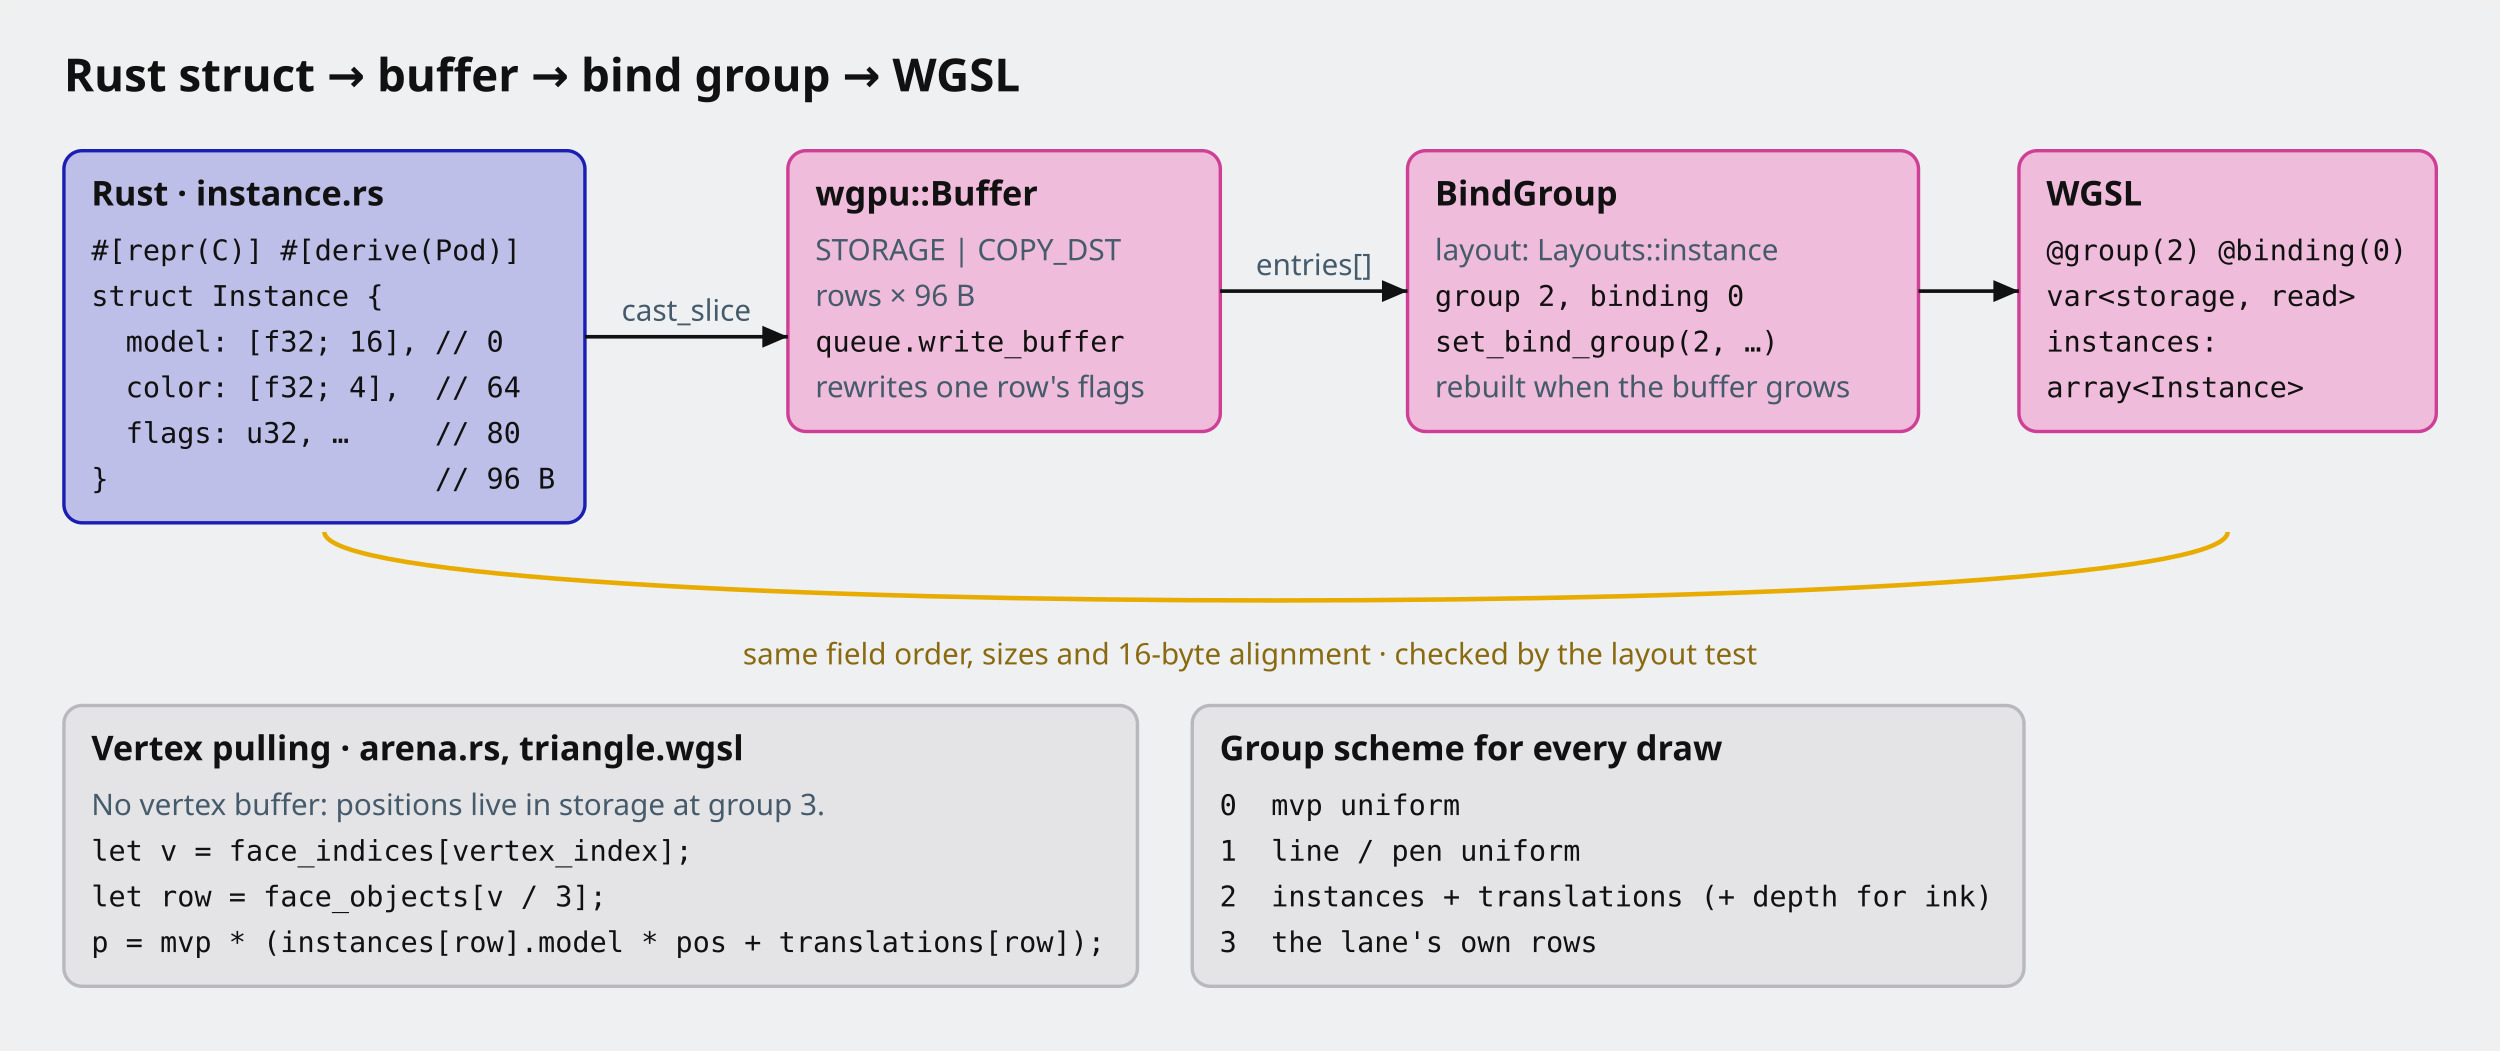
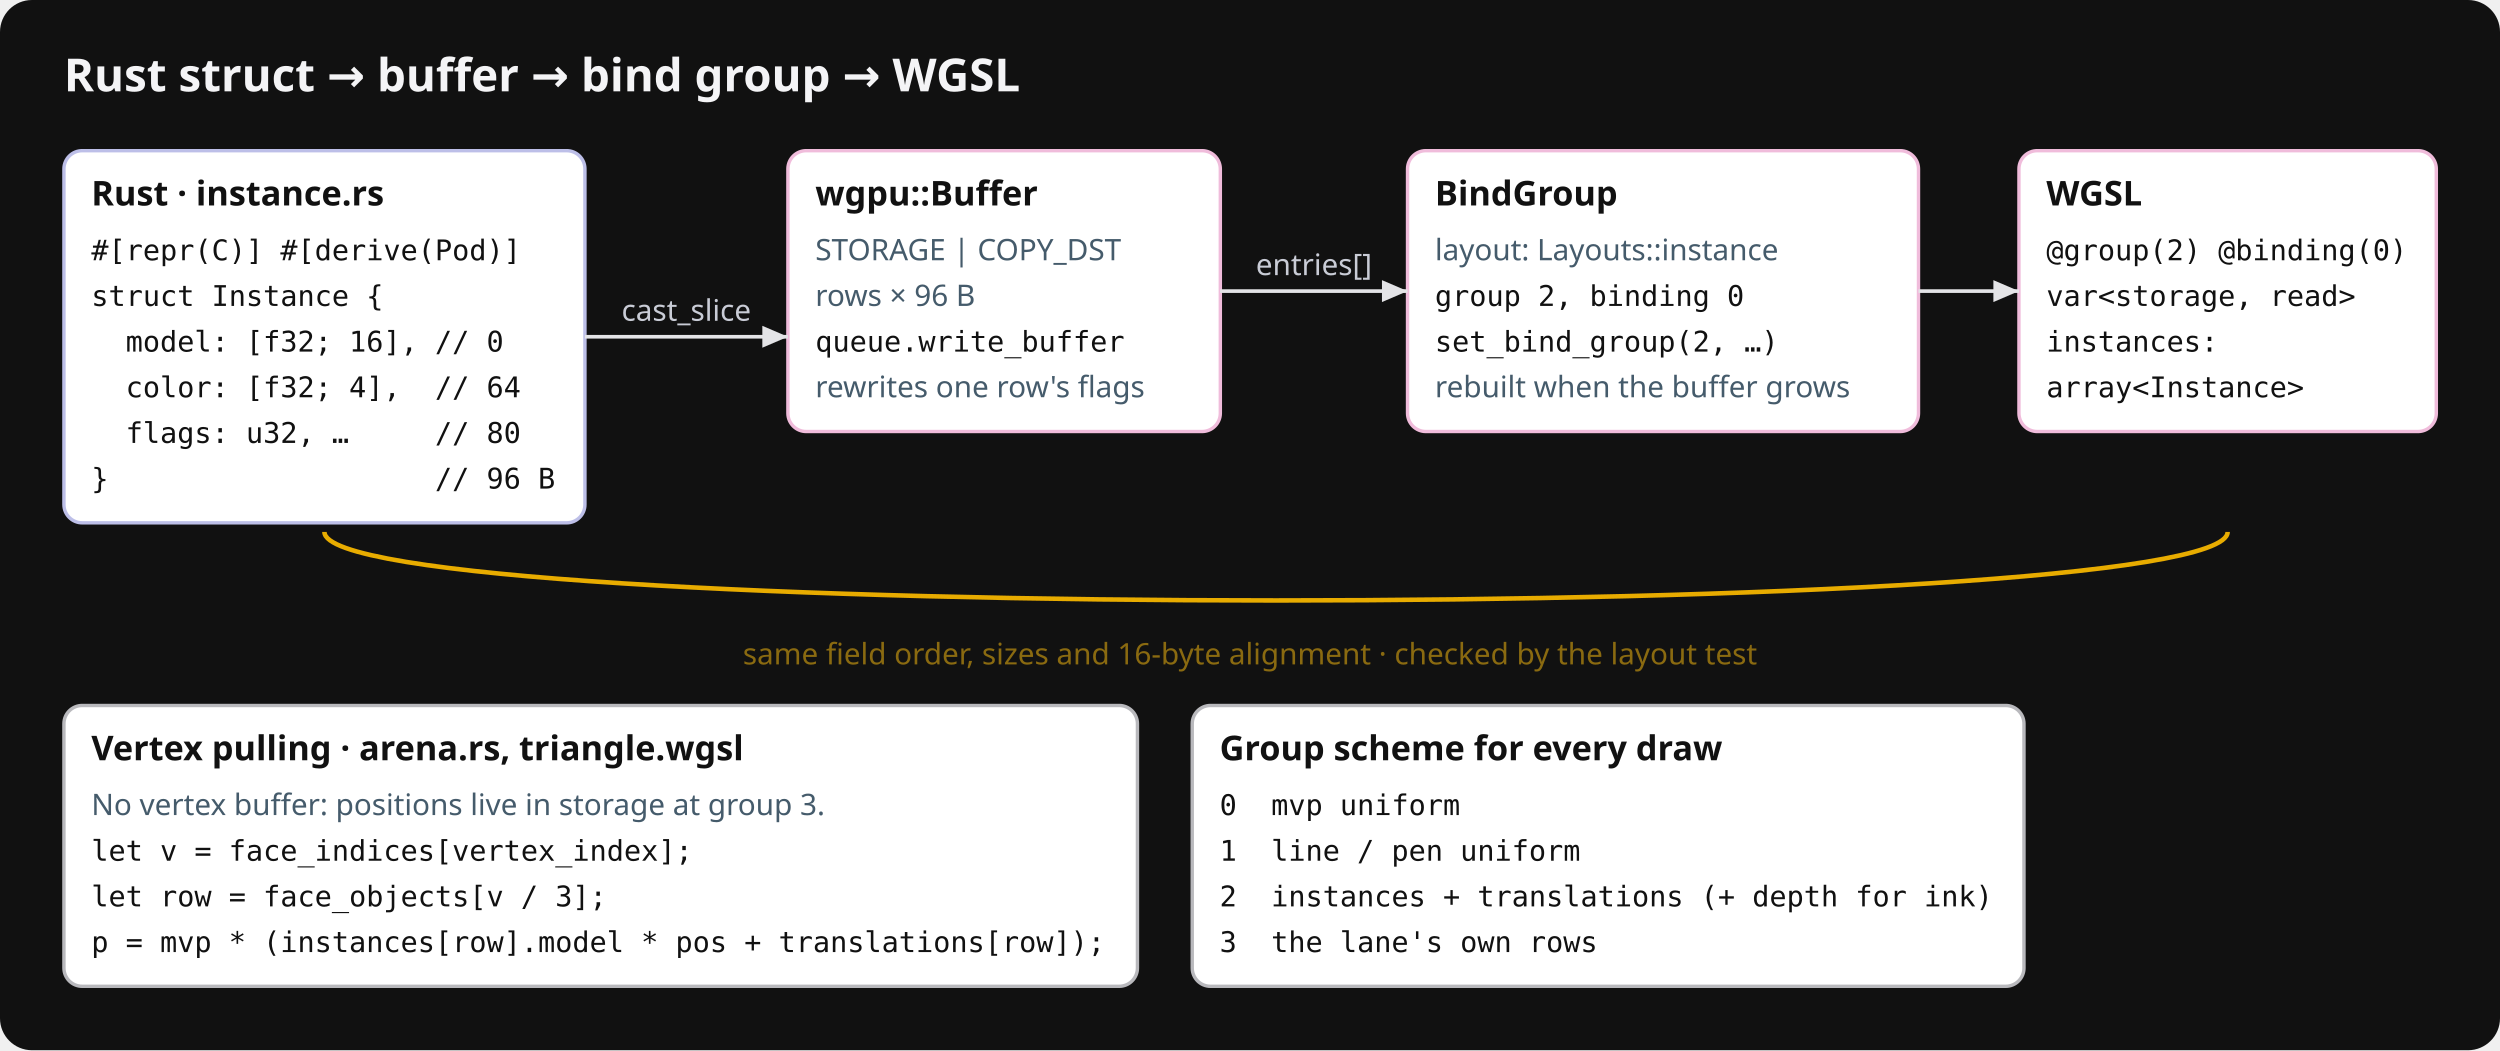
<svg xmlns="http://www.w3.org/2000/svg" viewBox="0 0 1095 460" role="img" aria-labelledby="t d">
  <defs>
    <marker id="a" markerWidth="9" markerHeight="9" refX="7" refY="3" orient="auto">
-       <path d="M0,0 L7,3 L0,6" fill="#111111" />
+       <path d="M0,0 L7,3 L0,6" fill="#e4e4e7" />
    </marker>
  </defs>
-   <style>text{font-family:system-ui,sans-serif;fill:#111111;font-size:13px}.h{font-size:20px;font-weight:700}.l{font-size:15px;font-weight:650}.s{font-size:13px;fill:#455b6b}.m{font-family:"DejaVu Sans Mono","Liberation Mono",monospace;font-size:12.5px;fill:#111111}.ar{fill:none;stroke:#111111;stroke-width:1.6;marker-end:url(#a)}.dash{fill:none;stroke:#e07a26;stroke-width:1.8;stroke-dasharray:7 5}</style>
-   <rect width="100%" height="100%" rx="14" fill="#eef0f2" />
+   <style>text{font-family:system-ui,sans-serif;fill:#f4f4f6;font-size:13px}.h{font-size:20px;font-weight:700}.l{font-size:15px;font-weight:650}.s{font-size:13px;fill:#c9ccd6}.m{font-family:"DejaVu Sans Mono","Liberation Mono",monospace;font-size:12.5px;fill:#f4f4f6}.ar{fill:none;stroke:#e4e4e7;stroke-width:1.6;marker-end:url(#a)}.dash{fill:none;stroke:#e07a26;stroke-width:1.8;stroke-dasharray:7 5}</style>
+   <rect width="100%" height="100%" rx="14" fill="#111111" />
  <text class="h" xml:space="preserve" x="28.0" y="40.0" textLength="428.3" lengthAdjust="spacingAndGlyphs">Rust struct → buffer → bind group → WGSL</text>
-   <rect data-box="0" x="28.0" y="66.0" width="228.2" height="163.0" rx="8" fill="#bdbfe8" stroke="#1a1eb2" stroke-width="1.5" />
-   <text class="l" xml:space="preserve" x="40.0" y="90.0" data-box="0" textLength="128.1" lengthAdjust="spacingAndGlyphs">Rust · instance.rs</text>
-   <text class="m" xml:space="preserve" x="40.0" y="114.0" data-box="0" textLength="188.0" lengthAdjust="spacingAndGlyphs">#[repr(C)] #[derive(Pod)]</text>
-   <text class="m" xml:space="preserve" x="40.0" y="134.0" data-box="0" textLength="127.8" lengthAdjust="spacingAndGlyphs">struct Instance {</text>
-   <text class="m" xml:space="preserve" x="40.0" y="154.0" data-box="0" textLength="180.5" lengthAdjust="spacingAndGlyphs">  model: [f32; 16], // 0</text>
-   <text class="m" xml:space="preserve" x="40.0" y="174.0" data-box="0" textLength="188.0" lengthAdjust="spacingAndGlyphs">  color: [f32; 4],  // 64</text>
-   <text class="m" xml:space="preserve" x="40.0" y="194.0" data-box="0" textLength="188.0" lengthAdjust="spacingAndGlyphs">  flags: u32, …     // 80</text>
-   <text class="m" xml:space="preserve" x="40.0" y="214.0" data-box="0" textLength="203.0" lengthAdjust="spacingAndGlyphs">}                   // 96 B</text>
-   <rect data-box="1" x="345.1" y="66.0" width="189.4" height="123.0" rx="8" fill="#f0bcdb" stroke="#ce4095" stroke-width="1.5" />
-   <text class="l" xml:space="preserve" x="357.1" y="90.0" data-box="1" textLength="97.4" lengthAdjust="spacingAndGlyphs">wgpu::Buffer</text>
-   <text class="s" xml:space="preserve" x="357.1" y="114.0" data-box="1" textLength="133.9" lengthAdjust="spacingAndGlyphs">STORAGE | COPY_DST</text>
-   <text class="s" xml:space="preserve" x="357.1" y="134.0" data-box="1" textLength="70.0" lengthAdjust="spacingAndGlyphs">rows × 96 B</text>
-   <text class="m" xml:space="preserve" x="357.1" y="154.0" data-box="1" textLength="135.4" lengthAdjust="spacingAndGlyphs">queue.write_buffer</text>
-   <text class="s" xml:space="preserve" x="357.1" y="174.0" data-box="1" textLength="144.2" lengthAdjust="spacingAndGlyphs">rewrites one row's flags</text>
-   <rect data-box="2" x="616.5" y="66.0" width="223.8" height="123.0" rx="8" fill="#f0bcdb" stroke="#ce4095" stroke-width="1.5" />
-   <text class="l" xml:space="preserve" x="628.5" y="90.0" data-box="2" textLength="79.9" lengthAdjust="spacingAndGlyphs">BindGroup</text>
-   <text class="s" xml:space="preserve" x="628.5" y="114.0" data-box="2" textLength="150.3" lengthAdjust="spacingAndGlyphs">layout: Layouts::instance</text>
-   <text class="m" xml:space="preserve" x="628.5" y="134.0" data-box="2" textLength="135.4" lengthAdjust="spacingAndGlyphs">group 2, binding 0</text>
-   <text class="m" xml:space="preserve" x="628.5" y="154.0" data-box="2" textLength="150.4" lengthAdjust="spacingAndGlyphs">set_bind_group(2, …)</text>
-   <text class="s" xml:space="preserve" x="628.5" y="174.0" data-box="2" textLength="181.7" lengthAdjust="spacingAndGlyphs">rebuilt when the buffer grows</text>
-   <rect data-box="3" x="884.3" y="66.0" width="182.8" height="123.0" rx="8" fill="#f0bcdb" stroke="#ce4095" stroke-width="1.5" />
-   <text class="l" xml:space="preserve" x="896.3" y="90.0" data-box="3" textLength="41.9" lengthAdjust="spacingAndGlyphs">WGSL</text>
-   <text class="m" xml:space="preserve" x="896.3" y="114.0" data-box="3" textLength="157.9" lengthAdjust="spacingAndGlyphs">@group(2) @binding(0)</text>
-   <text class="m" xml:space="preserve" x="896.3" y="134.0" data-box="3" textLength="135.4" lengthAdjust="spacingAndGlyphs">var&lt;storage, read&gt;</text>
-   <text class="m" xml:space="preserve" x="896.3" y="154.0" data-box="3" textLength="75.2" lengthAdjust="spacingAndGlyphs">instances:</text>
-   <text class="m" xml:space="preserve" x="896.3" y="174.0" data-box="3" textLength="112.8" lengthAdjust="spacingAndGlyphs">array&lt;Instance&gt;</text>
+   <rect data-box="0" x="28.0" y="66.0" width="228.2" height="163.0" rx="8" fill="#ffffff" stroke="#bdbfe8" stroke-width="1.5" />
+   <text class="l" xml:space="preserve" x="40.0" y="90.0" style="fill:#111111" data-box="0" textLength="128.1" lengthAdjust="spacingAndGlyphs">Rust · instance.rs</text>
+   <text class="m" xml:space="preserve" x="40.0" y="114.0" style="fill:#111111" data-box="0" textLength="188.0" lengthAdjust="spacingAndGlyphs">#[repr(C)] #[derive(Pod)]</text>
+   <text class="m" xml:space="preserve" x="40.0" y="134.0" style="fill:#111111" data-box="0" textLength="127.8" lengthAdjust="spacingAndGlyphs">struct Instance {</text>
+   <text class="m" xml:space="preserve" x="40.0" y="154.0" style="fill:#111111" data-box="0" textLength="180.5" lengthAdjust="spacingAndGlyphs">  model: [f32; 16], // 0</text>
+   <text class="m" xml:space="preserve" x="40.0" y="174.0" style="fill:#111111" data-box="0" textLength="188.0" lengthAdjust="spacingAndGlyphs">  color: [f32; 4],  // 64</text>
+   <text class="m" xml:space="preserve" x="40.0" y="194.0" style="fill:#111111" data-box="0" textLength="188.0" lengthAdjust="spacingAndGlyphs">  flags: u32, …     // 80</text>
+   <text class="m" xml:space="preserve" x="40.0" y="214.0" style="fill:#111111" data-box="0" textLength="203.0" lengthAdjust="spacingAndGlyphs">}                   // 96 B</text>
+   <rect data-box="1" x="345.1" y="66.0" width="189.4" height="123.0" rx="8" fill="#ffffff" stroke="#f0bcdb" stroke-width="1.5" />
+   <text class="l" xml:space="preserve" x="357.1" y="90.0" style="fill:#111111" data-box="1" textLength="97.4" lengthAdjust="spacingAndGlyphs">wgpu::Buffer</text>
+   <text class="s" xml:space="preserve" x="357.1" y="114.0" style="fill:#455b6b" data-box="1" textLength="133.9" lengthAdjust="spacingAndGlyphs">STORAGE | COPY_DST</text>
+   <text class="s" xml:space="preserve" x="357.1" y="134.0" style="fill:#455b6b" data-box="1" textLength="70.0" lengthAdjust="spacingAndGlyphs">rows × 96 B</text>
+   <text class="m" xml:space="preserve" x="357.1" y="154.0" style="fill:#111111" data-box="1" textLength="135.4" lengthAdjust="spacingAndGlyphs">queue.write_buffer</text>
+   <text class="s" xml:space="preserve" x="357.1" y="174.0" style="fill:#455b6b" data-box="1" textLength="144.2" lengthAdjust="spacingAndGlyphs">rewrites one row's flags</text>
+   <rect data-box="2" x="616.5" y="66.0" width="223.8" height="123.0" rx="8" fill="#ffffff" stroke="#f0bcdb" stroke-width="1.5" />
+   <text class="l" xml:space="preserve" x="628.5" y="90.0" style="fill:#111111" data-box="2" textLength="79.9" lengthAdjust="spacingAndGlyphs">BindGroup</text>
+   <text class="s" xml:space="preserve" x="628.5" y="114.0" style="fill:#455b6b" data-box="2" textLength="150.3" lengthAdjust="spacingAndGlyphs">layout: Layouts::instance</text>
+   <text class="m" xml:space="preserve" x="628.5" y="134.0" style="fill:#111111" data-box="2" textLength="135.4" lengthAdjust="spacingAndGlyphs">group 2, binding 0</text>
+   <text class="m" xml:space="preserve" x="628.5" y="154.0" style="fill:#111111" data-box="2" textLength="150.4" lengthAdjust="spacingAndGlyphs">set_bind_group(2, …)</text>
+   <text class="s" xml:space="preserve" x="628.5" y="174.0" style="fill:#455b6b" data-box="2" textLength="181.7" lengthAdjust="spacingAndGlyphs">rebuilt when the buffer grows</text>
+   <rect data-box="3" x="884.3" y="66.0" width="182.8" height="123.0" rx="8" fill="#ffffff" stroke="#f0bcdb" stroke-width="1.5" />
+   <text class="l" xml:space="preserve" x="896.3" y="90.0" style="fill:#111111" data-box="3" textLength="41.9" lengthAdjust="spacingAndGlyphs">WGSL</text>
+   <text class="m" xml:space="preserve" x="896.3" y="114.0" style="fill:#111111" data-box="3" textLength="157.9" lengthAdjust="spacingAndGlyphs">@group(2) @binding(0)</text>
+   <text class="m" xml:space="preserve" x="896.3" y="134.0" style="fill:#111111" data-box="3" textLength="135.4" lengthAdjust="spacingAndGlyphs">var&lt;storage, read&gt;</text>
+   <text class="m" xml:space="preserve" x="896.3" y="154.0" style="fill:#111111" data-box="3" textLength="75.2" lengthAdjust="spacingAndGlyphs">instances:</text>
+   <text class="m" xml:space="preserve" x="896.3" y="174.0" style="fill:#111111" data-box="3" textLength="112.8" lengthAdjust="spacingAndGlyphs">array&lt;Instance&gt;</text>
  <path class="ar" d="M256.2,147.5 L345.1,147.5" />
  <text class="s" xml:space="preserve" x="300.6" y="140.5" text-anchor="middle" textLength="56.7" lengthAdjust="spacingAndGlyphs">cast_slice</text>
  <path class="ar" d="M534.4,127.5 L616.5,127.5" />
  <text class="s" xml:space="preserve" x="575.5" y="120.5" text-anchor="middle" textLength="50.9" lengthAdjust="spacingAndGlyphs">entries[]</text>
  <path class="ar" d="M840.3,127.5 L884.3,127.5" />
  <path d="M142.1,233.0 C142.1,273.0 975.7,273.0 975.7,233.0" fill="none" stroke="#e8ac00" stroke-width="2" />
  <text class="s" xml:space="preserve" x="547.5" y="291.0" text-anchor="middle" style="fill:#8a6a10" textLength="443.9" lengthAdjust="spacingAndGlyphs">same field order, sizes and 16-byte alignment · checked by the layout test</text>
-   <rect data-box="4" x="28.0" y="309.0" width="470.2" height="123.0" rx="8" fill="#e4e4e7" stroke="#b9b9bd" stroke-width="1.5" />
-   <text class="l" xml:space="preserve" x="40.0" y="333.0" data-box="4" textLength="285.4" lengthAdjust="spacingAndGlyphs">Vertex pulling · arena.rs, triangle.wgsl</text>
-   <text class="s" xml:space="preserve" x="40.0" y="357.0" data-box="4" textLength="321.1" lengthAdjust="spacingAndGlyphs">No vertex buffer: positions live in storage at group 3.</text>
-   <text class="m" xml:space="preserve" x="40.0" y="377.0" data-box="4" textLength="263.2" lengthAdjust="spacingAndGlyphs">let v = face_indices[vertex_index];</text>
-   <text class="m" xml:space="preserve" x="40.0" y="397.0" data-box="4" textLength="225.6" lengthAdjust="spacingAndGlyphs">let row = face_objects[v / 3];</text>
-   <text class="m" xml:space="preserve" x="40.0" y="417.0" data-box="4" textLength="443.7" lengthAdjust="spacingAndGlyphs">p = mvp * (instances[row].model * pos + translations[row]);</text>
-   <rect data-box="5" x="522.2" y="309.0" width="364.3" height="123.0" rx="8" fill="#e4e4e7" stroke="#b9b9bd" stroke-width="1.5" />
-   <text class="l" xml:space="preserve" x="534.2" y="333.0" data-box="5" textLength="220.0" lengthAdjust="spacingAndGlyphs">Group scheme for every draw</text>
-   <text class="m" xml:space="preserve" x="534.2" y="357.0" data-box="5" textLength="105.3" lengthAdjust="spacingAndGlyphs">0  mvp uniform</text>
-   <text class="m" xml:space="preserve" x="534.2" y="377.0" data-box="5" textLength="157.9" lengthAdjust="spacingAndGlyphs">1  line / pen uniform</text>
-   <text class="m" xml:space="preserve" x="534.2" y="397.0" data-box="5" textLength="338.4" lengthAdjust="spacingAndGlyphs">2  instances + translations (+ depth for ink)</text>
-   <text class="m" xml:space="preserve" x="534.2" y="417.0" data-box="5" textLength="165.4" lengthAdjust="spacingAndGlyphs">3  the lane's own rows</text>
+   <rect data-box="4" x="28.0" y="309.0" width="470.2" height="123.0" rx="8" fill="#ffffff" stroke="#b9b9bd" stroke-width="1.5" />
+   <text class="l" xml:space="preserve" x="40.0" y="333.0" style="fill:#111111" data-box="4" textLength="285.4" lengthAdjust="spacingAndGlyphs">Vertex pulling · arena.rs, triangle.wgsl</text>
+   <text class="s" xml:space="preserve" x="40.0" y="357.0" style="fill:#455b6b" data-box="4" textLength="321.1" lengthAdjust="spacingAndGlyphs">No vertex buffer: positions live in storage at group 3.</text>
+   <text class="m" xml:space="preserve" x="40.0" y="377.0" style="fill:#111111" data-box="4" textLength="263.2" lengthAdjust="spacingAndGlyphs">let v = face_indices[vertex_index];</text>
+   <text class="m" xml:space="preserve" x="40.0" y="397.0" style="fill:#111111" data-box="4" textLength="225.6" lengthAdjust="spacingAndGlyphs">let row = face_objects[v / 3];</text>
+   <text class="m" xml:space="preserve" x="40.0" y="417.0" style="fill:#111111" data-box="4" textLength="443.7" lengthAdjust="spacingAndGlyphs">p = mvp * (instances[row].model * pos + translations[row]);</text>
+   <rect data-box="5" x="522.2" y="309.0" width="364.3" height="123.0" rx="8" fill="#ffffff" stroke="#b9b9bd" stroke-width="1.5" />
+   <text class="l" xml:space="preserve" x="534.2" y="333.0" style="fill:#111111" data-box="5" textLength="220.0" lengthAdjust="spacingAndGlyphs">Group scheme for every draw</text>
+   <text class="m" xml:space="preserve" x="534.2" y="357.0" style="fill:#111111" data-box="5" textLength="105.3" lengthAdjust="spacingAndGlyphs">0  mvp uniform</text>
+   <text class="m" xml:space="preserve" x="534.2" y="377.0" style="fill:#111111" data-box="5" textLength="157.9" lengthAdjust="spacingAndGlyphs">1  line / pen uniform</text>
+   <text class="m" xml:space="preserve" x="534.2" y="397.0" style="fill:#111111" data-box="5" textLength="338.4" lengthAdjust="spacingAndGlyphs">2  instances + translations (+ depth for ink)</text>
+   <text class="m" xml:space="preserve" x="534.2" y="417.0" style="fill:#111111" data-box="5" textLength="165.4" lengthAdjust="spacingAndGlyphs">3  the lane's own rows</text>
</svg>
